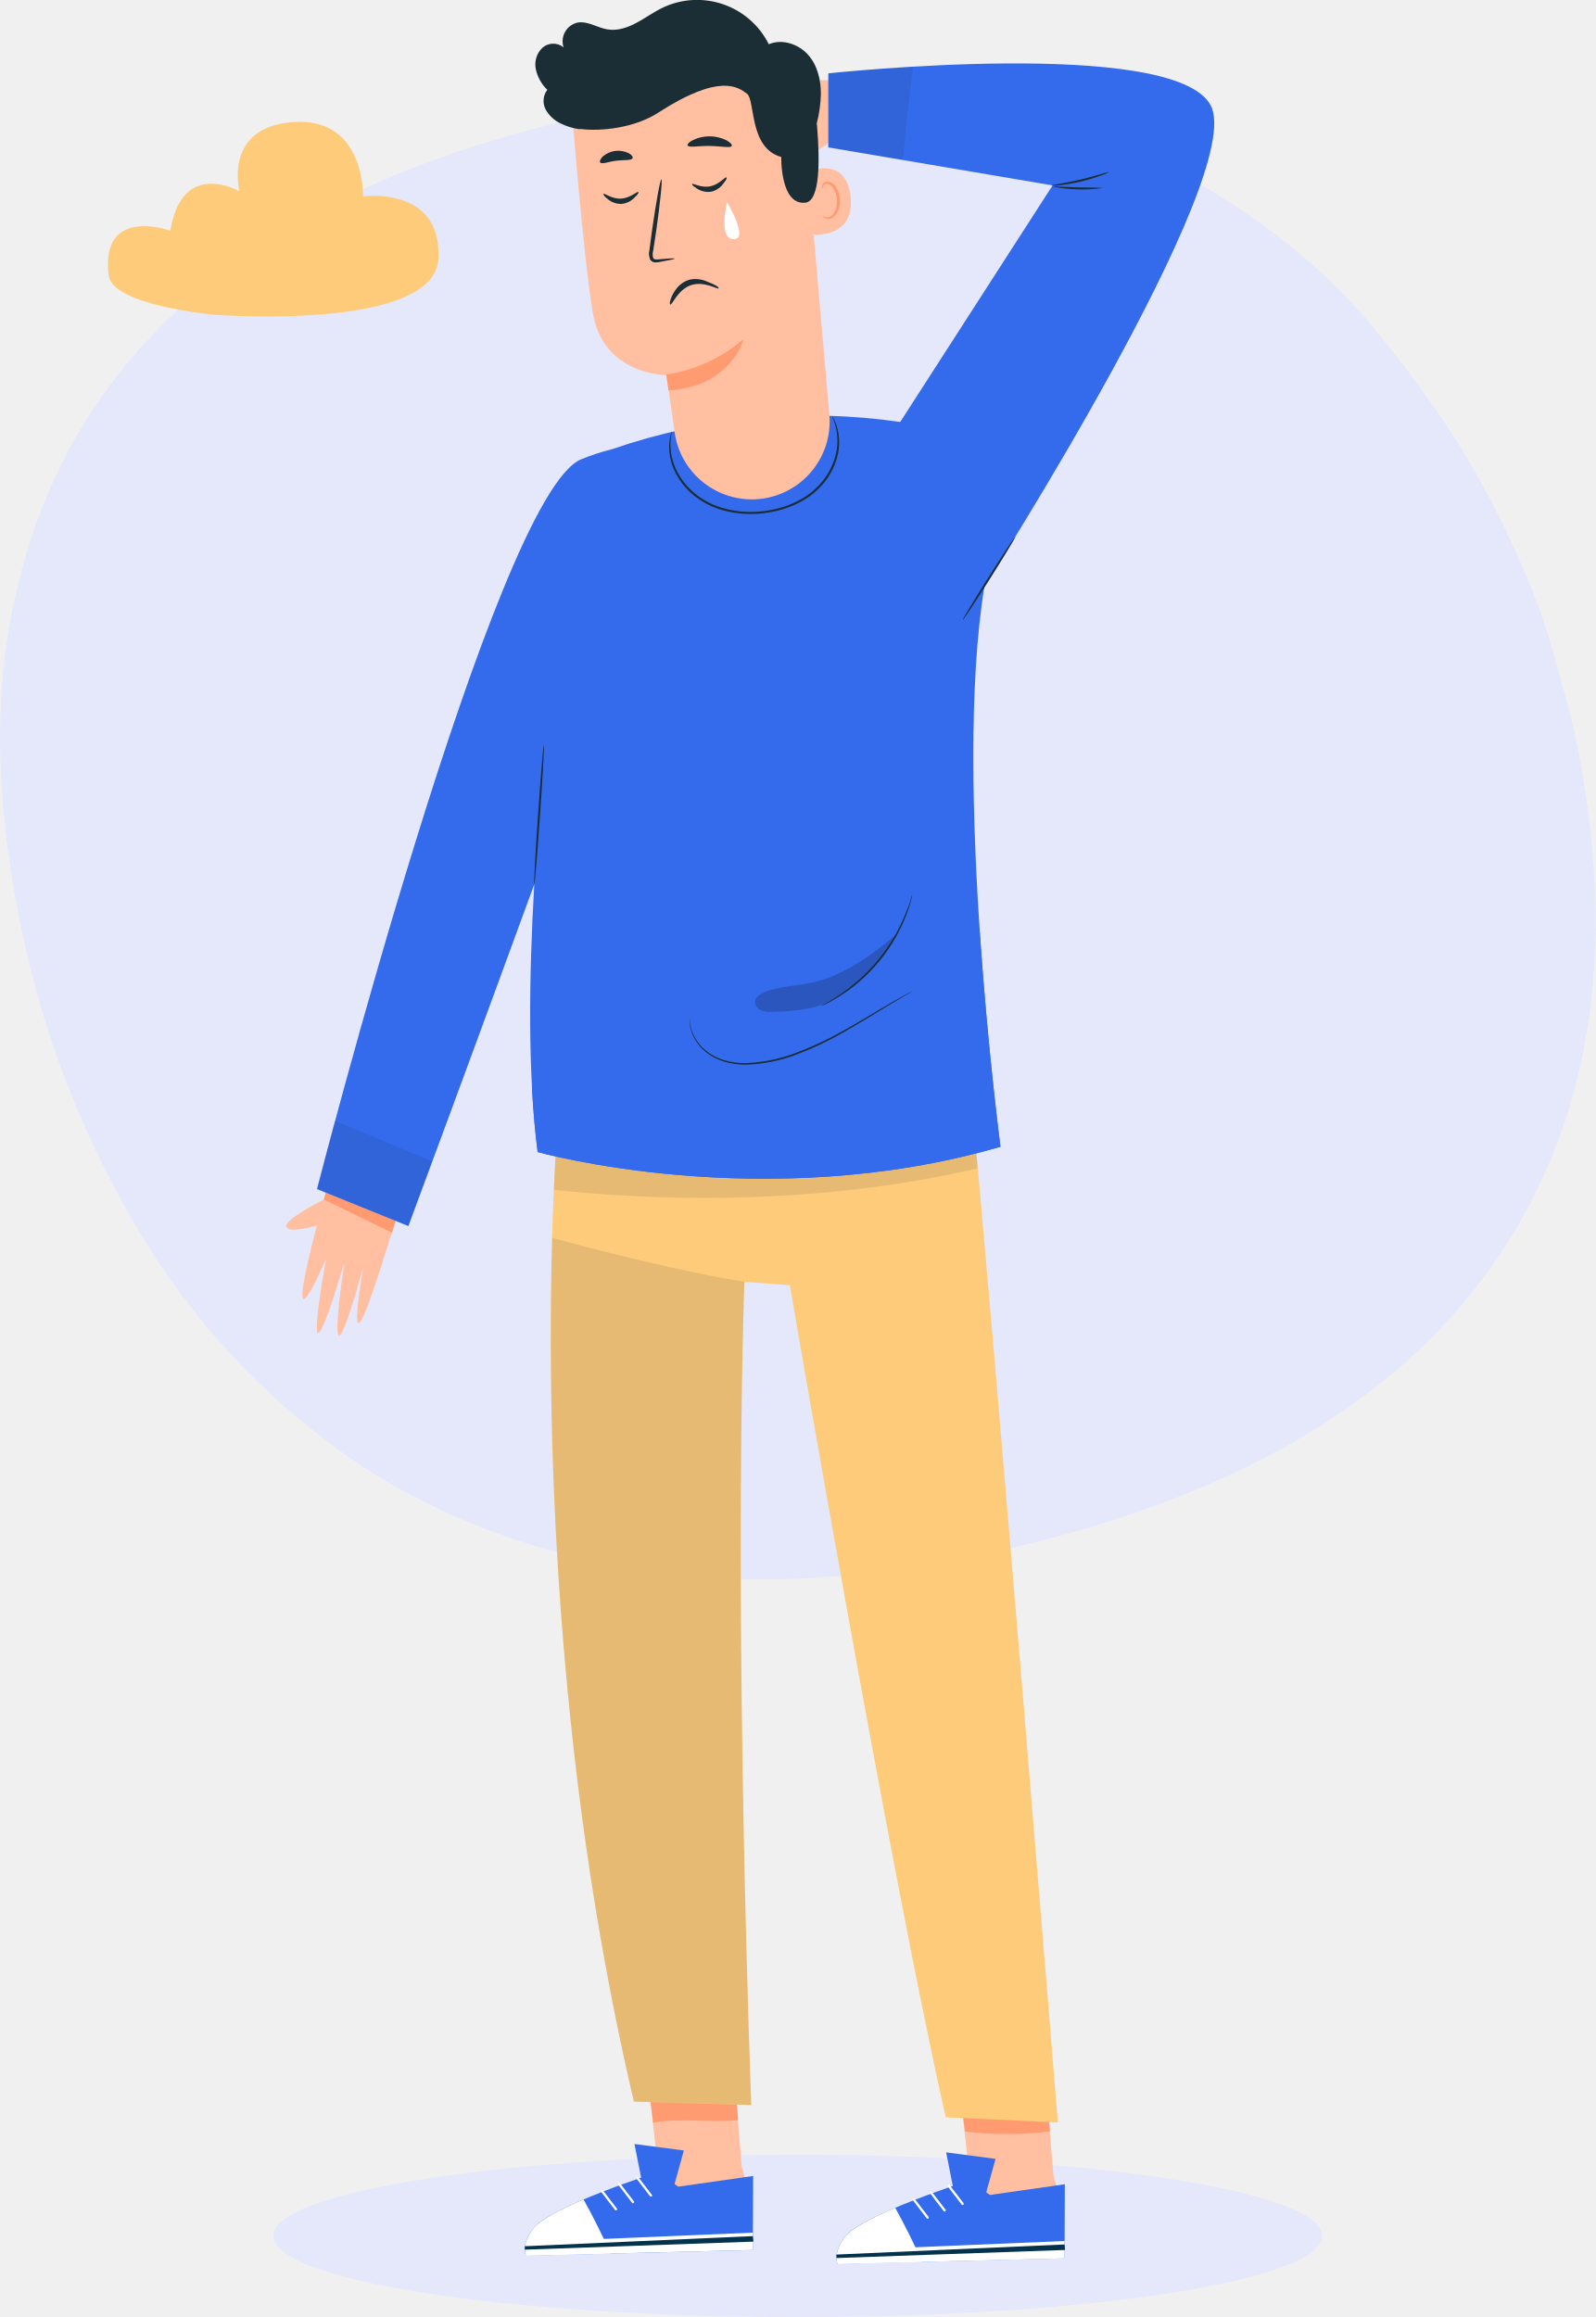
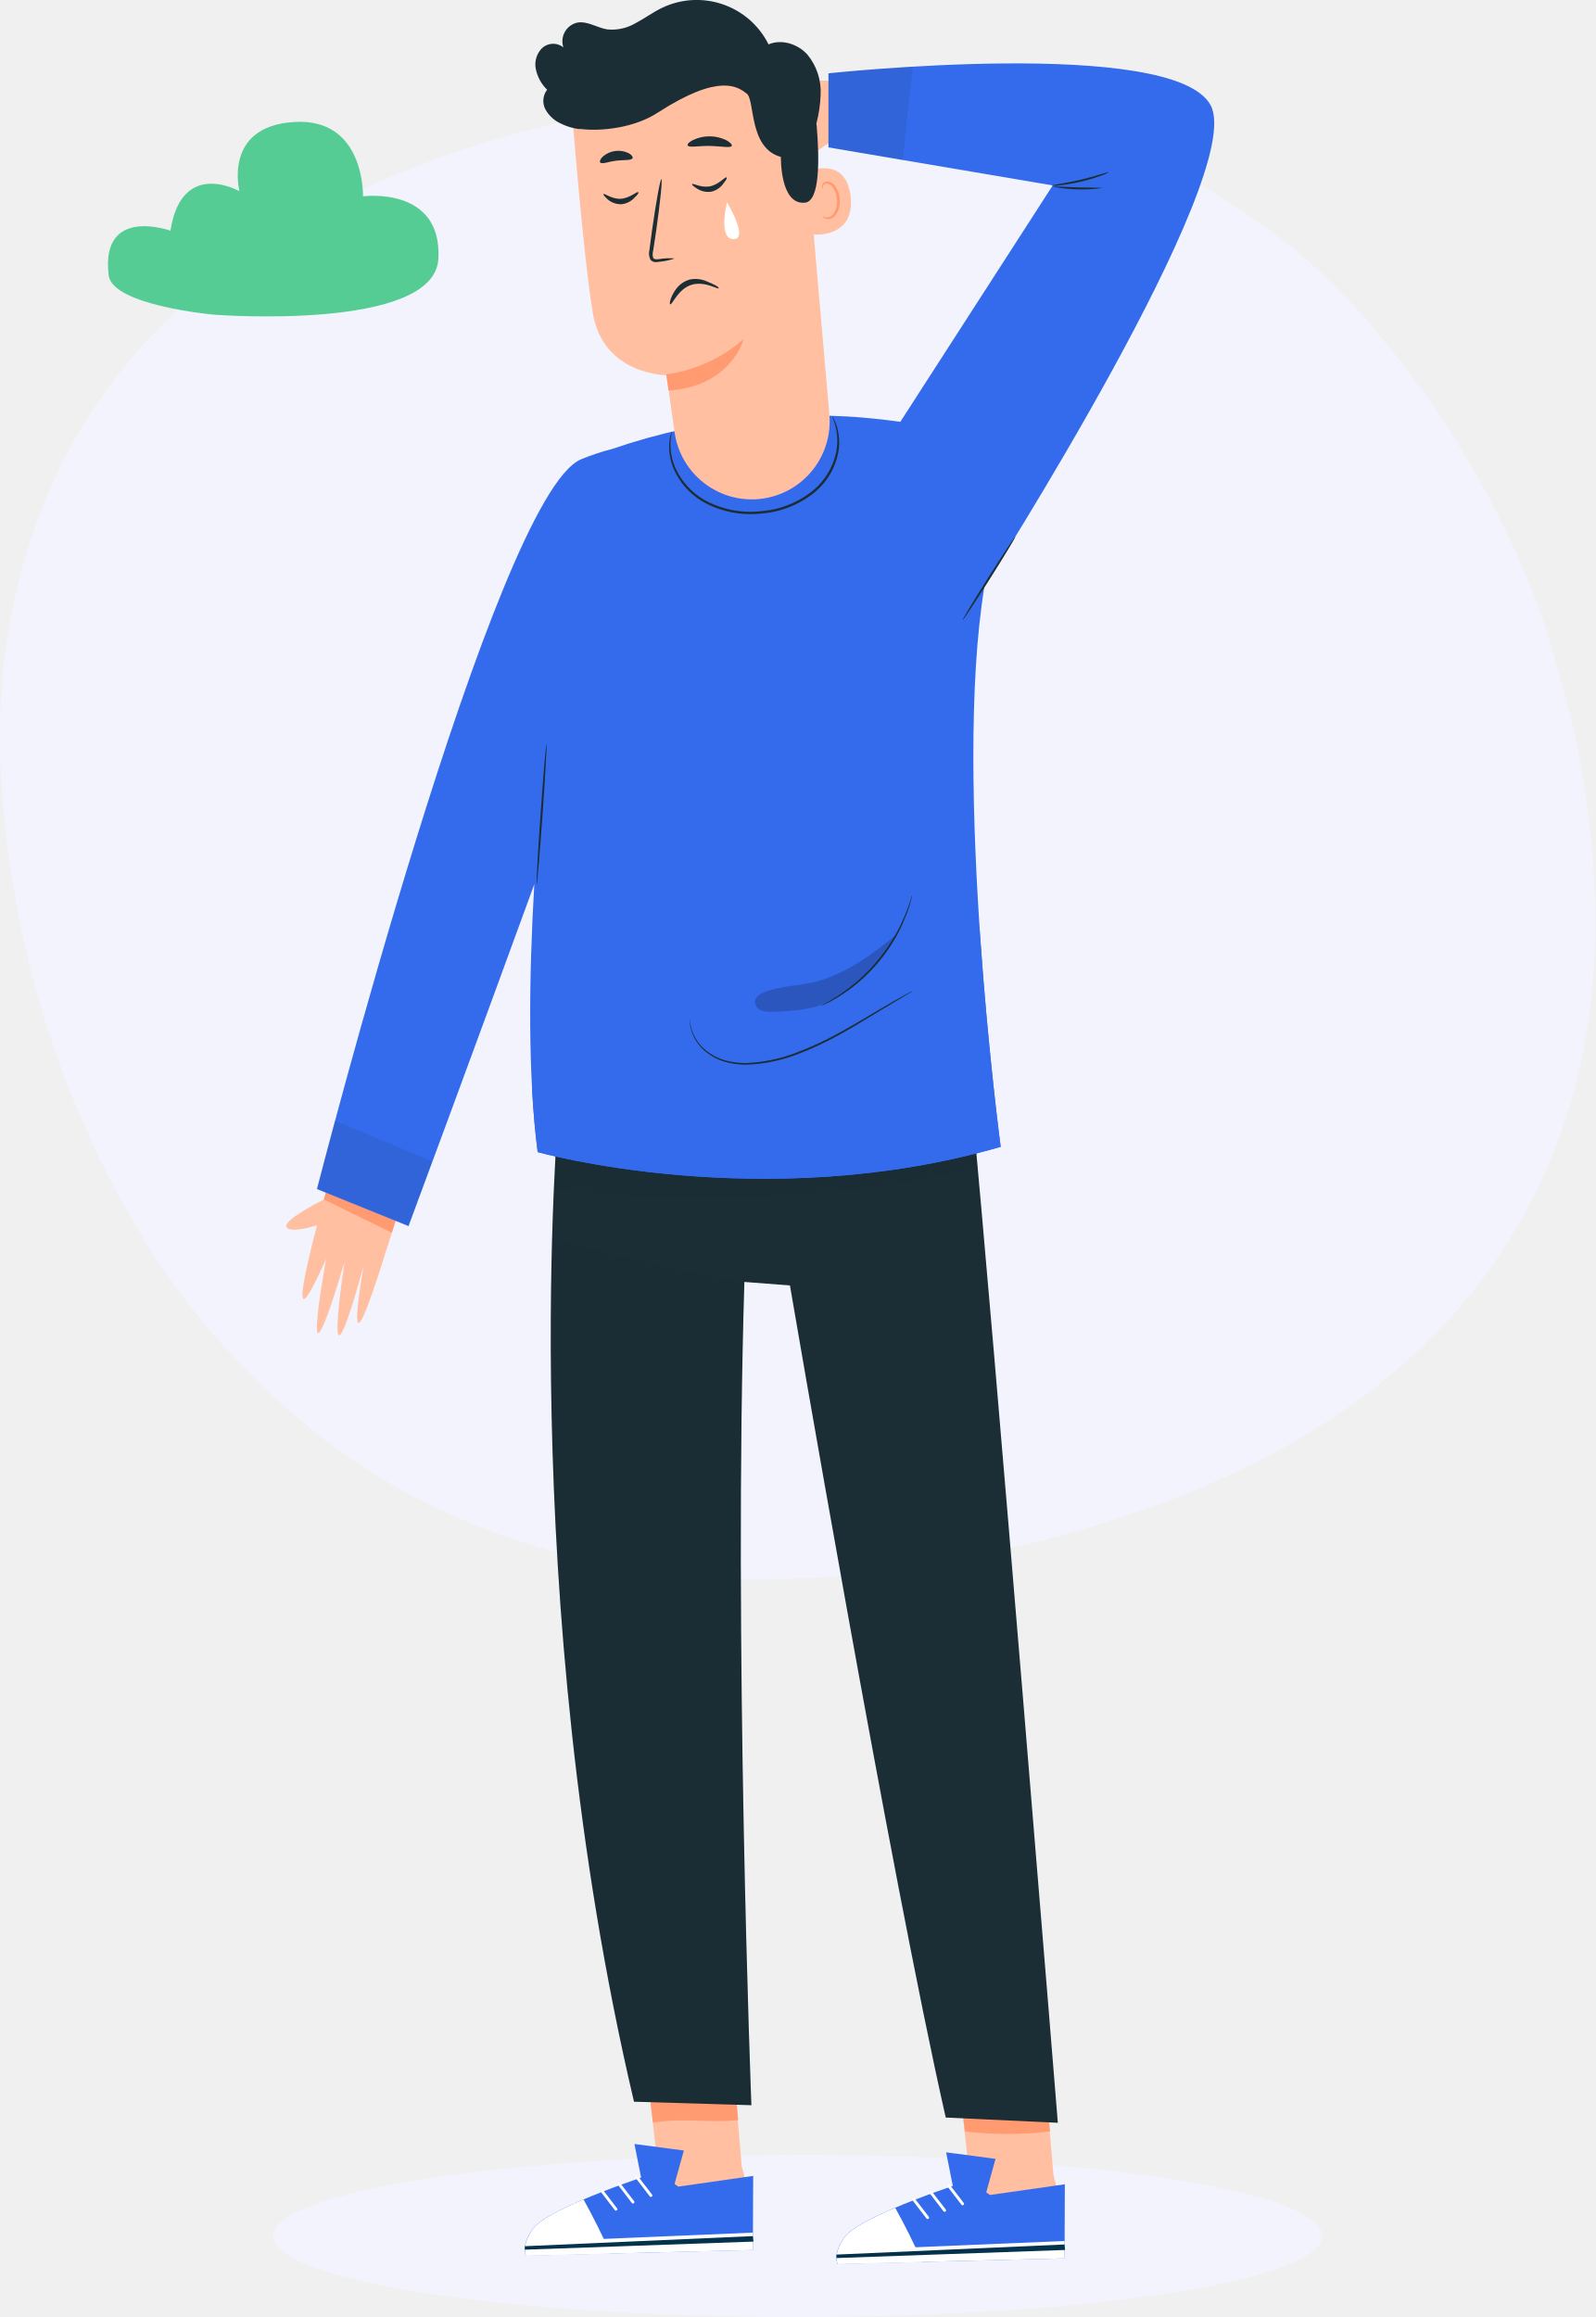
- <svg xmlns="http://www.w3.org/2000/svg" viewBox="0 0 468.83 680.87">
+ <svg xmlns="http://www.w3.org/2000/svg" viewBox="0 0 377.47 548.19">
  <defs>
-     <style>.cls-1{fill:#e5e7fb;}.cls-2{fill:#ffbfa0;}.cls-3{fill:#ff9a71;}.cls-10,.cls-4{fill:#346bec;}.cls-5{fill:#fff;}.cls-6{fill:none;stroke:#fff;stroke-linecap:round;stroke-miterlimit:10;stroke-width:0.68px;}.cls-7{fill:#03324d;}.cls-8{fill:#fdcb7a;}.cls-9{fill:#101f29;}.cls-10,.cls-9{opacity:0.1;}.cls-11{fill:#1b2e35;}.cls-12{opacity:0.2;}</style>
+     <style>.cls-1{fill:#f2f3fd;}.cls-2{fill:#ffbfa0;}.cls-3{fill:#ff9a71;}.cls-10,.cls-4{fill:#346bec;}.cls-5{fill:#fff;}.cls-6{fill:none;stroke:#fff;stroke-linecap:round;stroke-miterlimit:10;stroke-width:0.68px;}.cls-7{fill:#03324d;}.cls-8{fill:#1b2e35;}.cls-9{fill:#101f29;}.cls-10,.cls-9{opacity:0.1;}.cls-11{fill:#56cc95;}.cls-12{opacity:0.2;}</style>
  </defs>
  <g id="Слой_2" data-name="Слой 2">
    <g id="OBJECTS">
-       <path class="cls-1" d="M438.77,371.46q-43.86,62.7-149.57,85.22-61.12,13.06-109.83,3.19T95.64,423.21a217.8,217.8,0,0,1-57.31-65.7A285.57,285.57,0,0,1,6.7,274.85Q-4.45,222.69,3,182.54c4.91-26.88,14.83-50.07,29.69-69.81s34.24-36,58.08-49.12,51.45-23,82.86-29.74q58.58-12.51,102.69-5.49c29.41,4.72,54.77,13.32,76,25.57s38.84,27,52.67,44,24.86,33.26,33.17,49.32,14.24,30.31,17.86,43.09,5.77,20.77,6.46,24Q482.66,308.87,438.77,371.46Z" />
-       <ellipse class="cls-1" cx="234.41" cy="657.05" rx="154.12" ry="23.82" />
-       <polygon class="cls-2" points="190.63 612.93 195.09 652.99 220.25 645.19 217.95 636.58 214.49 595.1 190.63 612.93" />
-       <path class="cls-3" d="M216.91,623l-2.43-27.91-23.86,17.83,1.32,10.85C200,622.25,208.72,623.91,216.91,623Z" />
-       <path class="cls-4" d="M193.25,638.29l6.06,4.28,22-3.14-.08,21.76-66.7,1.65s-1.59-3.09,2.17-8C161.61,648.41,193.25,638.29,193.25,638.29Z" />
-       <path class="cls-5" d="M171.48,646.33c-6.7,2.84-12.82,6-14.76,8.5-3.76,4.92-2.17,8-2.17,8l24.86-.62C177,656.83,174.36,651.52,171.48,646.33Z" />
-       <polygon class="cls-5" points="157.47 658.76 154.55 662.83 221.25 661.18 221.23 656.08 157.47 658.76" />
-       <polygon class="cls-4" points="188.56 640.69 186.43 630.03 200.95 631.94 196.86 646.67 188.56 640.69" />
-       <line class="cls-6" x1="176.92" y1="643.9" x2="180.99" y2="649.2" />
-       <line class="cls-6" x1="181.93" y1="641.79" x2="186" y2="647.09" />
-       <line class="cls-6" x1="187.21" y1="639.87" x2="191.28" y2="645.17" />
-       <polygon class="cls-7" points="221.22 657.1 154.22 660.07 154.22 661.08 221.39 658.72 221.22 657.1" />
-       <polygon class="cls-2" points="282.21 615.38 286.67 655.44 311.84 647.65 309.53 639.04 306.07 597.55 282.21 615.38" />
-       <path class="cls-3" d="M308.54,626.35l-2.47-28.8-23.86,17.83,1.36,11A107.33,107.33,0,0,0,308.54,626.35Z" />
-       <path class="cls-4" d="M284.84,640.74,290.9,645l22-3.14-.08,21.76-66.7,1.65s-1.59-3.09,2.17-8C253.19,650.87,284.84,640.74,284.84,640.74Z" />
-       <path class="cls-5" d="M263.06,648.78c-6.7,2.84-12.82,6-14.76,8.5-3.76,4.92-2.17,8-2.17,8l24.86-.62C268.56,659.28,265.94,654,263.06,648.78Z" />
-       <polygon class="cls-5" points="249.06 661.21 246.13 665.29 312.83 663.64 312.81 658.54 249.06 661.21" />
-       <polygon class="cls-4" points="280.14 643.14 278.02 632.49 292.54 634.4 288.44 649.13 280.14 643.14" />
-       <line class="cls-6" x1="268.51" y1="646.36" x2="272.58" y2="651.65" />
-       <line class="cls-6" x1="273.51" y1="644.25" x2="277.58" y2="649.55" />
-       <line class="cls-6" x1="278.79" y1="642.33" x2="282.86" y2="647.62" />
-       <polygon class="cls-7" points="312.81 659.55 245.8 662.52 245.8 663.54 312.97 661.17 312.81 659.55" />
-       <path class="cls-8" d="M164.15,326.26S151.28,468.84,186.29,617.6l34.49,1s-5.31-136.41-2.06-241.93l13.38,1s29.58,173.07,45.81,244.5l32.94,1.54S291.91,389.59,285.42,323,164.15,326.26,164.15,326.26Z" />
-       <path class="cls-9" d="M218.72,376.7l.93.07c-18.5-2.72-47.22-10.22-57.41-13-1.45,52.09,0,151.48,24,253.78l34.49,1S215.47,482.22,218.72,376.7Z" />
-       <path class="cls-9" d="M287.31,343.28c-.71-7.77-1.35-14.62-1.9-20.24-6.49-66.56-121.26,3.22-121.26,3.22s-.76,8.46-1.41,23.36C223.1,356.11,268.44,347.82,287.31,343.28Z" />
-       <path class="cls-2" d="M245.29,40.94c-3.9,2.22-11.84,7.87-13.46,12.6a3,3,0,0,1-2.4-2.55,18.64,18.64,0,0,1,2.07-8.81s-23.06-2.65-22.31-4.84,12.74-.55,12.74-.55S205.18,33.88,206.6,32c.55-.73,2.45,1,13,.16,0,0-14.7-3.7-12.19-5.09,3.16-1.74,12.14-.06,12.14-.06s-9.32-4-7.21-5c1.53-.74,22.09,1.7,31.13,1.55C244.1,26.16,246.14,41,245.29,40.94Z" />
-       <path class="cls-2" d="M239.82,34.65a.26.26,0,0,0-.27-.15c-6.34,1-8.29,7.53-8.3,7.6a.26.26,0,0,0,.5.14c0-.06,1.88-6.32,7.89-7.23a.26.26,0,0,0,.22-.29A.26.26,0,0,0,239.82,34.65Z" />
-       <path class="cls-2" d="M124.65,329.35,96.4,348.07s-.5,1.75-1.23,4.41c-2,1-13.14,6.79-10.74,8.42,1.51,1,5.53.13,8.7-.82-3.85,14.72-8.4,34.81,2.7,9.81,0,0-8.88,48.45,5.4,1,0,0-7.34,47.68,5.6,1.16,0,0-6.56,36.48,4.63,1.74C125.73,329.43,124.65,329.35,124.65,329.35Z" />
-       <path class="cls-3" d="M124.65,329.35,96.4,348.07s-.5,1.75-1.23,4.41l20,9.76C125.54,329.42,124.65,329.35,124.65,329.35Z" />
-       <path class="cls-4" d="M289.28,172.28s77.52-121.2,66.44-141.4-112.32-9.32-112.32-9.32V43.31l65.9,11.17L264.53,124h0a180.14,180.14,0,0,0-84.69,8h0a66.94,66.94,0,0,0-9.15,3c-25.31,10.88-77.52,214.43-77.52,214.43L120,360.29s19-51.19,37-100.46c-1.6,27.3-1.94,56.13,1,78.71,0,0,66.44,18.65,136-1.55C294,337,279.79,229.77,289.28,172.28Z" />
-       <path class="cls-4" d="M156.33,319.93c.36,6.52.89,12.78,1.65,18.6,0,0,66.44,18.65,136-1.55,0,0-3.79-28.62-6.16-64.21C249.2,298.28,203.17,311.85,156.33,319.93Z" />
-       <path class="cls-9" d="M268.27,19.58c-14.47.85-24.86,2-24.86,2V43.3L265.32,47C266.08,37.86,267.24,28.73,268.27,19.58Z" />
-       <path class="cls-10" d="M120,360.29s19-51.19,37-100.46c-1.07,18.34,4.23-68.57,8.71-120.72-26.58,31-72.57,210.31-72.57,210.31Z" />
-       <path class="cls-9" d="M98.38,329.35c-3.32,12.3-5.26,19.88-5.26,19.88L120,360.1s2.68-7.22,7-18.84Z" />
-       <path class="cls-8" d="M63,92.48s64.72,5,65.82-16.46S106.67,57.7,106.67,57.7s.67-23.19-20.3-21.84-16,20.35-16,20.35-16.92-9.72-20.3,11.59c0,0-20.61-7.48-18.15,13.09C33,89.83,63,92.48,63,92.48Z" />
-       <path class="cls-2" d="M222.84,146.67h0a22.93,22.93,0,0,1-24.59-19.56c-1.27-8.78-2.4-16.84-2.4-16.84S177.2,110.19,174.21,92,168,31.52,168,31.52h0a64,64,0,0,1,64.83-1.64l3,1.67,7.88,90.28A22.92,22.92,0,0,1,222.84,146.67Z" />
-       <path class="cls-3" d="M195.77,110s11.65-.81,22.73-10.35c0,0-3.63,14-22.05,15.07Z" />
-       <path class="cls-2" d="M236.5,50.76c.29-.18,12-5.6,13.44,6.92S238.57,69.1,238.5,68.75,236.5,50.76,236.5,50.76Z" />
-       <path class="cls-3" d="M241.76,63.55c.05,0,.24.13.62.25a2.19,2.19,0,0,0,1.63-.16c1.26-.64,2.13-2.87,1.92-5.14a7.25,7.25,0,0,0-1-3A2.54,2.54,0,0,0,243.12,54a1.12,1.12,0,0,0-1.22.75c-.13.37,0,.61-.08.64s-.29-.18-.25-.71a1.4,1.4,0,0,1,.4-.84,1.66,1.66,0,0,1,1.17-.46A3.09,3.09,0,0,1,245.64,55a7.45,7.45,0,0,1,1.17,3.4c.22,2.53-.79,5-2.54,5.78a2.35,2.35,0,0,1-2-.09C241.82,63.85,241.72,63.58,241.76,63.55Z" />
-       <path class="cls-11" d="M198.27,76c0-.16-1.81-.07-4.67.2-.72.09-1.42.1-1.65-.36a3.68,3.68,0,0,1,0-2.2l.88-5.84c1.18-8.3,1.86-15.06,1.52-15.1s-1.56,6.65-2.74,14.94q-.41,3.06-.78,5.85a4.18,4.18,0,0,0,.26,2.85,1.81,1.81,0,0,0,1.39.77,4.91,4.91,0,0,0,1.24-.1C196.55,76.49,198.29,76.11,198.27,76Z" />
-       <path class="cls-11" d="M196.94,89.48c.57.32,2.21-4.49,6.29-5.74,3.85-1.18,7.77,1.45,7.94,1s-1.55-1.3-3.23-1.92a8.36,8.36,0,0,0-5.2-.67A7.54,7.54,0,0,0,198.64,85C197.2,86.86,196.55,89.26,196.94,89.48Z" />
-       <path class="cls-11" d="M177.34,57c.24-.37,2.3,1.45,5,1.37,2.89-.09,5-2.3,5.25-1.94s-.9,1.39-1,1.48a6,6,0,0,1-3.85,2,5.92,5.92,0,0,1-4.35-1.59C178,58.08,177.19,57.28,177.34,57Z" />
-       <path class="cls-11" d="M203.36,54.1c.18-.4,2.48,1.13,5.16.68,2.86-.48,4.62-3,4.94-2.63s-.71,1.5-.78,1.6a6,6,0,0,1-3.53,2.55,5.92,5.92,0,0,1-4.52-1C204.19,55,203.24,54.36,203.36,54.1Z" />
-       <path class="cls-11" d="M202.07,42.74c.36.74,3.13.09,6.48.15s6.11.69,6.48,0c.16-.35-.38-1-1.53-1.65a11.26,11.26,0,0,0-9.87-.08C202.46,41.73,201.91,42.39,202.07,42.74Z" />
-       <path class="cls-11" d="M176.38,47.76c.56.59,2.43-.27,4.76-.54s4.35,0,4.74-.73c.17-.35-.21-1-1.14-1.47a6.94,6.94,0,0,0-7.66,1C176.34,46.78,176.13,47.47,176.38,47.76Z" />
-       <path class="cls-11" d="M157.46,20.38a6.8,6.8,0,0,1,1.88-6.3,4.82,4.82,0,0,1,6.27-.17,5.63,5.63,0,0,1,4.12-7.28c3-.5,5.75,1.5,8.72,2s5.86-.49,8.46-1.86,5-3.14,7.63-4.42A23.56,23.56,0,0,1,225.91,13c3.88-1.66,8.64-.09,11.46,3s3.91,7.54,3.84,11.76A38.38,38.38,0,0,1,240,36.29c0,.24.07.46.09.7.84,10.1.91,22-3.38,22.56-7.48.88-7.14-13.42-7.14-13.42C220,43.51,222,29.38,219.48,27.53s-7.82-6.22-26.07,5.59c-7.09,4.59-17,5.48-22.59,4.81l-.49,0h-.11l-.17,0a17.42,17.42,0,0,1-5.15-1.59,9.81,9.81,0,0,1-4.53-4.11,5.37,5.37,0,0,1,.46-5.84A11.81,11.81,0,0,1,157.46,20.38Z" />
-       <path class="cls-11" d="M244.53,122.28a2.92,2.92,0,0,1,.41.69,12.74,12.74,0,0,1,.88,2.07,16.53,16.53,0,0,1,.47,8.11,20.23,20.23,0,0,1-6.32,11c-3.77,3.55-9.73,6.1-16.24,6.74s-12.88-.77-17.32-3.54a20.74,20.74,0,0,1-8.48-9.62,16.56,16.56,0,0,1-1.22-8,12.54,12.54,0,0,1,.43-2.2,2.85,2.85,0,0,1,.26-.75c.1,0-.24,1.05-.35,3a17.27,17.27,0,0,0,1.46,7.85,20.69,20.69,0,0,0,8.39,9.28c4.31,2.64,10.45,4,16.77,3.37s12.06-3.06,15.73-6.47a20.18,20.18,0,0,0,6.3-10.68,17.21,17.21,0,0,0-.2-8C245,123.27,244.43,122.32,244.53,122.28Z" />
-       <path class="cls-5" d="M213.65,59.47s-2.7,10.81,1.93,10.81S213.65,59.47,213.65,59.47Z" />
-       <ellipse class="cls-11" cx="158.39" cy="239.36" rx="20.59" ry="0.3" transform="translate(-91.3 380.9) rotate(-86.05)" />
-       <path class="cls-11" d="M323.85,55.27a43.58,43.58,0,0,1-14.39-.42c0-.17,3.23.1,7.2.21S323.84,55.09,323.85,55.27Z" />
-       <path class="cls-11" d="M325.81,50.59a9.45,9.45,0,0,1-2.32,1,51.09,51.09,0,0,1-11.93,2.81,9.45,9.45,0,0,1-2.54.1c0-.18,3.83-.63,8.46-1.73S325.75,50.42,325.81,50.59Z" />
-       <path class="cls-11" d="M268.23,291.21a4.65,4.65,0,0,1-.67.43l-2,1.14c-1.69,1-4.14,2.45-7.14,4.29s-6.57,4-10.62,6.33a94.06,94.06,0,0,1-13.7,6.47,46.18,46.18,0,0,1-14.84,3,22.31,22.31,0,0,1-6.58-.93,15.64,15.64,0,0,1-5.13-2.69,13,13,0,0,1-4.6-6.88,9.81,9.81,0,0,1-.3-2.26,4.61,4.61,0,0,1,0-.79,14.52,14.52,0,0,0,.44,3,13.07,13.07,0,0,0,4.64,6.65,15.42,15.42,0,0,0,5,2.57,22.11,22.11,0,0,0,6.46.86,46.48,46.48,0,0,0,14.67-3A96.86,96.86,0,0,0,247.61,303c4.05-2.27,7.64-4.44,10.66-6.23s5.5-3.2,7.23-4.15l2-1.05A4.64,4.64,0,0,1,268.23,291.21Z" />
-       <path class="cls-11" d="M268.08,262.84a11.27,11.27,0,0,1-.37,1.69,20.1,20.1,0,0,1-.56,1.95c-.25.75-.5,1.62-.89,2.53s-.76,1.94-1.28,3-1.08,2.17-1.71,3.33a49.6,49.6,0,0,1-10.83,13.2c-1,.84-2,1.65-2.93,2.32s-1.85,1.31-2.69,1.84-1.63,1-2.31,1.37a20.08,20.08,0,0,1-1.8.93,11.25,11.25,0,0,1-1.58.7,11.33,11.33,0,0,1,1.49-.87c.49-.26,1.08-.58,1.75-1s1.45-.85,2.26-1.42,1.72-1.16,2.63-1.88,1.88-1.5,2.88-2.34a51.9,51.9,0,0,0,10.73-13.08c.63-1.14,1.25-2.22,1.73-3.28s.95-2,1.33-2.95.68-1.76,1-2.49.49-1.38.64-1.91A11.32,11.32,0,0,1,268.08,262.84Z" />
+       <path class="cls-1" d="M353.27,299.07Q318,349.55,232.85,367.69q-49.21,10.51-88.43,2.57T77,340.74a175.36,175.36,0,0,1-46.14-52.9A229.92,229.92,0,0,1,5.39,221.29q-9-42-3-74.33c4-21.64,11.94-40.31,23.91-56.21S53.86,61.75,73,51.21s41.42-18.55,66.71-23.95q47.16-10.07,82.68-4.42c23.68,3.8,44.1,10.72,61.22,20.59s31.27,21.76,42.41,35.42a230.41,230.41,0,0,1,26.71,39.71q10,19.26,14.38,34.69c2.89,10.2,4.64,16.72,5.2,19.31Q388.6,248.68,353.27,299.07Z" />
+       <ellipse class="cls-1" cx="188.73" cy="529.01" rx="124.09" ry="19.18" />
+       <polygon class="cls-2" points="153.48 493.49 157.07 525.74 177.33 519.46 175.48 512.53 172.69 479.13 153.48 493.49" />
+       <path class="cls-3" d="M174.64,501.6l-2-22.47-19.21,14.36,1.06,8.73C161.05,501,168,502.33,174.64,501.6Z" />
+       <path class="cls-4" d="M155.59,513.9l4.88,3.44,17.72-2.53-.07,17.52-53.7,1.33s-1.28-2.48,1.74-6.45C130.12,522.06,155.59,513.9,155.59,513.9Z" />
+       <path class="cls-5" d="M138.06,520.38c-5.39,2.29-10.32,4.8-11.88,6.84-3,4-1.74,6.45-1.74,6.45l20-.5C142.49,528.83,140.38,524.56,138.06,520.38Z" />
+       <polygon class="cls-5" points="126.79 530.38 124.43 533.67 178.13 532.34 178.12 528.23 126.79 530.38" />
+       <polygon class="cls-4" points="151.81 515.84 150.1 507.26 161.79 508.8 158.5 520.66 151.81 515.84" />
+       <line class="cls-6" x1="142.45" y1="518.42" x2="145.72" y2="522.69" />
+       <line class="cls-6" x1="146.48" y1="516.73" x2="149.75" y2="520.99" />
+       <line class="cls-6" x1="150.73" y1="515.18" x2="154" y2="519.44" />
+       <polygon class="cls-7" points="178.11 529.05 124.17 531.44 124.16 532.26 178.25 530.35 178.11 529.05" />
+       <polygon class="cls-2" points="227.22 495.46 230.81 527.72 251.07 521.44 249.22 514.51 246.43 481.11 227.22 495.46" />
+       <path class="cls-3" d="M248.41,504.29l-2-23.19-19.21,14.36,1.1,8.83A86.42,86.42,0,0,0,248.41,504.29Z" />
+       <path class="cls-4" d="M229.33,515.88l4.88,3.44,17.72-2.53-.07,17.52-53.7,1.33s-1.28-2.48,1.74-6.45C203.85,524,229.33,515.88,229.33,515.88Z" />
+       <path class="cls-5" d="M211.8,522.35c-5.39,2.29-10.32,4.8-11.88,6.84-3,4-1.74,6.45-1.74,6.45l20-.5C216.23,530.81,214.12,526.54,211.8,522.35Z" />
+       <polygon class="cls-5" points="200.52 532.36 198.17 535.64 251.87 534.31 251.85 530.21 200.52 532.36" />
+       <polygon class="cls-4" points="225.55 517.81 223.84 509.23 235.53 510.77 232.24 522.63 225.55 517.81" />
+       <line class="cls-6" x1="216.18" y1="520.4" x2="219.46" y2="524.67" />
+       <line class="cls-6" x1="220.21" y1="518.71" x2="223.49" y2="522.97" />
+       <line class="cls-6" x1="224.46" y1="517.16" x2="227.74" y2="521.42" />
+       <polygon class="cls-7" points="251.85 531.03 197.9 533.42 197.9 534.24 251.98 532.33 251.85 531.03" />
+       <path class="cls-8" d="M132.16,262.68S121.8,377.48,150,497.25l27.77.83s-4.27-109.83-1.66-194.78l10.78.83S210.68,443.47,223.75,501l26.52,1.24S235,313.67,229.8,260.09,132.16,262.68,132.16,262.68Z" />
+       <path class="cls-9" d="M176.09,303.29l.75.06c-14.89-2.19-38-8.23-46.22-10.43-1.17,41.94,0,122,19.36,204.32l27.77.83S173.48,388.25,176.09,303.29Z" />
+       <path class="cls-9" d="M231.32,276.38c-.57-6.26-1.08-11.77-1.53-16.3-5.23-53.59-97.63,2.59-97.63,2.59s-.61,6.81-1.13,18.81C179.62,286.71,216.13,280,231.32,276.38Z" />
+       <path class="cls-2" d="M197.49,33c-3.14,1.79-9.54,6.34-10.84,10.14A2.41,2.41,0,0,1,184.72,41,15,15,0,0,1,186.38,34s-18.57-2.14-18-3.9,10.26-.45,10.26-.45-13.48-2.33-12.34-3.85c.44-.59,2,.81,10.44.13,0,0-11.84-3-9.81-4.1,2.54-1.4,9.77,0,9.77,0s-7.5-3.2-5.81-4c1.23-.6,17.78,1.37,25.06,1.25C196.53,21.06,198.18,33,197.49,33Z" />
+       <path class="cls-2" d="M193.09,27.9a.21.21,0,0,0-.22-.12c-5.1.77-6.67,6.06-6.69,6.12a.21.21,0,0,0,.4.11c0-.05,1.51-5.09,6.35-5.82a.21.21,0,0,0,.17-.24Z" />
+       <path class="cls-2" d="M100.36,265.17,77.62,280.24s-.4,1.41-1,3.55C75,284.6,66,289.26,68,290.57c1.21.82,4.46.1,7-.66-3.1,11.85-6.76,28,2.17,7.9,0,0-7.15,39,4.35.78,0,0-5.91,38.39,4.51.93,0,0-5.28,29.37,3.73,1.4C101.23,265.23,100.36,265.17,100.36,265.17Z" />
+       <path class="cls-3" d="M100.36,265.17,77.62,280.24s-.4,1.41-1,3.55l16.08,7.86C101.07,265.23,100.36,265.17,100.36,265.17Z" />
+       <path class="cls-4" d="M232.91,138.7S295.32,41.12,286.4,24.86,196,17.35,196,17.35V34.87l53.06,9L213,99.81h0a145,145,0,0,0-68.19,6.42h0a53.9,53.9,0,0,0-7.37,2.45C117,117.44,75,281.33,75,281.33l21.65,8.76s15.3-41.21,29.76-80.89c-1.28,22-1.57,45.19.81,63.37,0,0,53.49,15,109.54-1.25C236.73,271.32,225.27,185,232.91,138.7Z" />
+       <path class="cls-4" d="M125.87,257.59c.29,5.25.72,10.29,1.33,15,0,0,53.49,15,109.54-1.25,0,0-3.06-23-5-51.69C200.64,240.16,163.58,251.08,125.87,257.59Z" />
+       <path class="cls-9" d="M216,15.77c-11.65.69-20,1.58-20,1.58V34.87l17.64,3C214.23,30.48,215.16,23.13,216,15.77Z" />
+       <path class="cls-10" d="M96.63,290.08s15.3-41.21,29.76-80.89c-.86,14.77,3.4-55.21,7-97.19C112,136.94,75,281.33,75,281.33Z" />
+       <path class="cls-9" d="M79.21,265.17c-2.67,9.9-4.24,16-4.24,16l21.65,8.76s2.16-5.81,5.62-15.17Z" />
+       <path class="cls-11" d="M50.72,74.46s52.11,4,53-13.25S85.88,46.45,85.88,46.45s.54-18.67-16.34-17.59S56.66,45.25,56.66,45.25,43,37.42,40.32,54.58c0,0-16.59-6-14.61,10.54C26.57,72.33,50.72,74.46,50.72,74.46Z" />
+       <path class="cls-2" d="M179.41,118.09h0a18.46,18.46,0,0,1-19.8-15.75c-1-7.07-1.93-13.56-1.93-13.56s-15-.06-17.42-14.7-5-48.7-5-48.7h0a51.56,51.56,0,0,1,52.19-1.32l2.43,1.34,6.34,72.69A18.46,18.46,0,0,1,179.41,118.09Z" />
+       <path class="cls-3" d="M157.62,88.57a34.49,34.49,0,0,0,18.3-8.33S173,91.48,158.17,92.38Z" />
+       <path class="cls-2" d="M190.42,40.87c.23-.15,9.63-4.51,10.82,5.57s-9.16,9.2-9.22,8.91S190.42,40.87,190.42,40.87Z" />
+       <path class="cls-3" d="M194.65,51.17s.19.1.5.2a1.77,1.77,0,0,0,1.32-.13c1-.52,1.71-2.31,1.55-4.14a5.84,5.84,0,0,0-.79-2.45,2,2,0,0,0-1.48-1.19.9.9,0,0,0-1,.6c-.1.3,0,.49-.06.51s-.24-.14-.2-.57a1.13,1.13,0,0,1,.32-.68,1.33,1.33,0,0,1,.94-.37,2.48,2.48,0,0,1,2,1.34,6,6,0,0,1,.94,2.74c.18,2-.64,4.06-2,4.66a1.89,1.89,0,0,1-1.64-.08C194.7,51.41,194.62,51.19,194.65,51.17Z" />
+       <path class="cls-8" d="M159.63,61.15a15.09,15.09,0,0,0-3.76.16c-.58.07-1.14.08-1.33-.29a3,3,0,0,1,0-1.77l.71-4.7c.95-6.68,1.5-12.12,1.23-12.16s-1.26,5.35-2.2,12q-.33,2.47-.63,4.71a3.37,3.37,0,0,0,.21,2.29,1.46,1.46,0,0,0,1.12.62,4,4,0,0,0,1-.08A14.82,14.82,0,0,0,159.63,61.15Z" />
+       <path class="cls-8" d="M158.56,72c.46.26,1.78-3.61,5.06-4.62,3.1-.95,6.26,1.17,6.4.83s-1.25-1-2.6-1.55a6.73,6.73,0,0,0-4.18-.54,6.07,6.07,0,0,0-3.31,2.29C158.77,69.94,158.25,71.86,158.56,72Z" />
+       <path class="cls-8" d="M142.78,45.93c.19-.3,1.85,1.17,4,1.1s4-1.85,4.23-1.56-.73,1.12-.8,1.19a4.83,4.83,0,0,1-3.1,1.65,4.76,4.76,0,0,1-3.5-1.28C143.34,46.76,142.66,46.12,142.78,45.93Z" />
+       <path class="cls-8" d="M163.73,43.56c.15-.32,2,.91,4.15.54s3.72-2.38,4-2.12-.57,1.21-.63,1.29a4.83,4.83,0,0,1-2.84,2.05,4.76,4.76,0,0,1-3.64-.79C164.4,44.31,163.64,43.76,163.73,43.56Z" />
+       <path class="cls-8" d="M162.69,34.41c.29.59,2.52.07,5.21.12s4.92.55,5.22,0c.13-.28-.3-.82-1.23-1.33a9.07,9.07,0,0,0-7.95-.06C163,33.6,162.56,34.13,162.69,34.41Z" />
+       <path class="cls-8" d="M142,38.45c.45.47,2-.22,3.84-.44s3.5,0,3.82-.58c.13-.28-.17-.77-.91-1.18a5.59,5.59,0,0,0-6.16.82C142,37.66,141.81,38.22,142,38.45Z" />
+       <path class="cls-8" d="M126.78,16.41a5.47,5.47,0,0,1,1.51-5.07,3.88,3.88,0,0,1,5-.14,4.53,4.53,0,0,1,3.32-5.86c2.39-.4,4.63,1.21,7,1.61a11,11,0,0,0,6.81-1.5c2.09-1.1,4-2.52,6.14-3.56a19,19,0,0,1,25.27,8.61c3.12-1.34,7-.07,9.23,2.46a13.81,13.81,0,0,1,3.09,9.47,30.9,30.9,0,0,1-1,6.79c0,.19.06.37.07.56.68,8.13.73,17.75-2.72,18.16-6,.71-5.75-10.81-5.75-10.81-7.7-2.1-6.07-13.48-8.1-15s-6.3-5-21,4.5C150,30.35,142,31.08,137.53,30.53l-.39,0H137l-.13,0a14,14,0,0,1-4.15-1.28,7.9,7.9,0,0,1-3.65-3.31,4.32,4.32,0,0,1,.37-4.71A9.51,9.51,0,0,1,126.78,16.41Z" />
+       <path class="cls-8" d="M196.88,98.45a2.35,2.35,0,0,1,.33.55,10.26,10.26,0,0,1,.71,1.67,13.31,13.31,0,0,1,.38,6.53,16.29,16.29,0,0,1-5.09,8.88,22.66,22.66,0,0,1-13.07,5.42,23,23,0,0,1-13.94-2.85,16.7,16.7,0,0,1-6.83-7.75,13.33,13.33,0,0,1-1-6.47,10.1,10.1,0,0,1,.35-1.77,2.3,2.3,0,0,1,.21-.6c.08,0-.19.85-.29,2.38a13.91,13.91,0,0,0,1.17,6.32,16.66,16.66,0,0,0,6.75,7.47,22.5,22.5,0,0,0,13.5,2.71,22.16,22.16,0,0,0,12.67-5.21,16.24,16.24,0,0,0,5.07-8.6,13.86,13.86,0,0,0-.16-6.42C197.24,99.25,196.8,98.48,196.88,98.45Z" />
+       <path class="cls-5" d="M172,47.88s-2.18,8.7,1.55,8.7S172,47.88,172,47.88Z" />
+       <ellipse class="cls-8" cx="127.52" cy="192.71" rx="16.58" ry="0.24" transform="matrix(0.07, -1, 1, 0.07, -73.51, 306.67)" />
+       <path class="cls-8" d="M260.74,44.5a35.09,35.09,0,0,1-11.59-.34c0-.14,2.6.08,5.79.17S260.73,44.36,260.74,44.5Z" />
+       <path class="cls-8" d="M262.32,40.73a7.61,7.61,0,0,1-1.87.84,41.13,41.13,0,0,1-9.6,2.26,7.61,7.61,0,0,1-2,.08c0-.14,3.08-.51,6.81-1.39S262.27,40.6,262.32,40.73Z" />
+       <path class="cls-8" d="M216,234.46a3.74,3.74,0,0,1-.54.34l-1.58.92c-1.36.81-3.34,2-5.75,3.45s-5.29,3.25-8.55,5.09a75.73,75.73,0,0,1-11,5.21,37.18,37.18,0,0,1-12,2.43,18,18,0,0,1-5.3-.75,12.59,12.59,0,0,1-4.13-2.17,10.49,10.49,0,0,1-3.71-5.54,7.9,7.9,0,0,1-.24-1.82,3.71,3.71,0,0,1,0-.64,11.69,11.69,0,0,0,.36,2.41,10.53,10.53,0,0,0,3.73,5.35,12.41,12.41,0,0,0,4.05,2.07,17.8,17.8,0,0,0,5.2.7,37.42,37.42,0,0,0,11.81-2.44,78,78,0,0,0,11-5.16c3.26-1.82,6.15-3.57,8.59-5s4.43-2.58,5.82-3.34l1.62-.85A3.73,3.73,0,0,1,216,234.46Z" />
+       <path class="cls-8" d="M215.84,211.62a9.07,9.07,0,0,1-.3,1.36,16.18,16.18,0,0,1-.45,1.57c-.2.6-.4,1.3-.72,2s-.61,1.56-1,2.41-.87,1.75-1.37,2.68a39.93,39.93,0,0,1-8.72,10.63c-.82.68-1.59,1.33-2.36,1.87s-1.49,1.05-2.16,1.48-1.31.79-1.86,1.1a16.17,16.17,0,0,1-1.45.75,9.06,9.06,0,0,1-1.27.56,9.12,9.12,0,0,1,1.2-.7c.39-.21.87-.47,1.41-.81s1.17-.68,1.82-1.15,1.38-.93,2.12-1.51,1.51-1.21,2.32-1.88a41.79,41.79,0,0,0,8.64-10.53c.51-.92,1-1.79,1.39-2.64s.76-1.64,1.07-2.37.55-1.41.77-2,.39-1.11.52-1.54A9.12,9.12,0,0,1,215.84,211.62Z" />
      <g class="cls-12">
-         <path d="M244.29,293.95c-4.89,2.78-11.49,3.22-17.38,3.38a7.48,7.48,0,0,1-3.28-.43,2.77,2.77,0,0,1-1.76-2.58c.12-1.33,1.45-2.19,2.68-2.7,4.75-2,10.1-1.86,15.09-3.11,8.51-2.14,17.19-8.21,23.82-14a51.78,51.78,0,0,1-19.18,19.42" />
+         <path d="M196.68,236.66c-3.94,2.24-9.25,2.59-14,2.72a6,6,0,0,1-2.64-.35,2.23,2.23,0,0,1-1.42-2.08c.1-1.07,1.16-1.76,2.16-2.17,3.83-1.58,8.13-1.49,12.15-2.5,6.85-1.72,13.84-6.61,19.18-11.25a41.69,41.69,0,0,1-15.44,15.63" />
      </g>
-       <ellipse class="cls-11" cx="290.63" cy="169.94" rx="14.5" ry="0.3" transform="translate(-8.26 324.9) rotate(-57.72)" />
+       <ellipse class="cls-8" cx="234" cy="136.82" rx="11.68" ry="0.24" transform="translate(-6.65 261.58) rotate(-57.72)" />
    </g>
  </g>
</svg>
